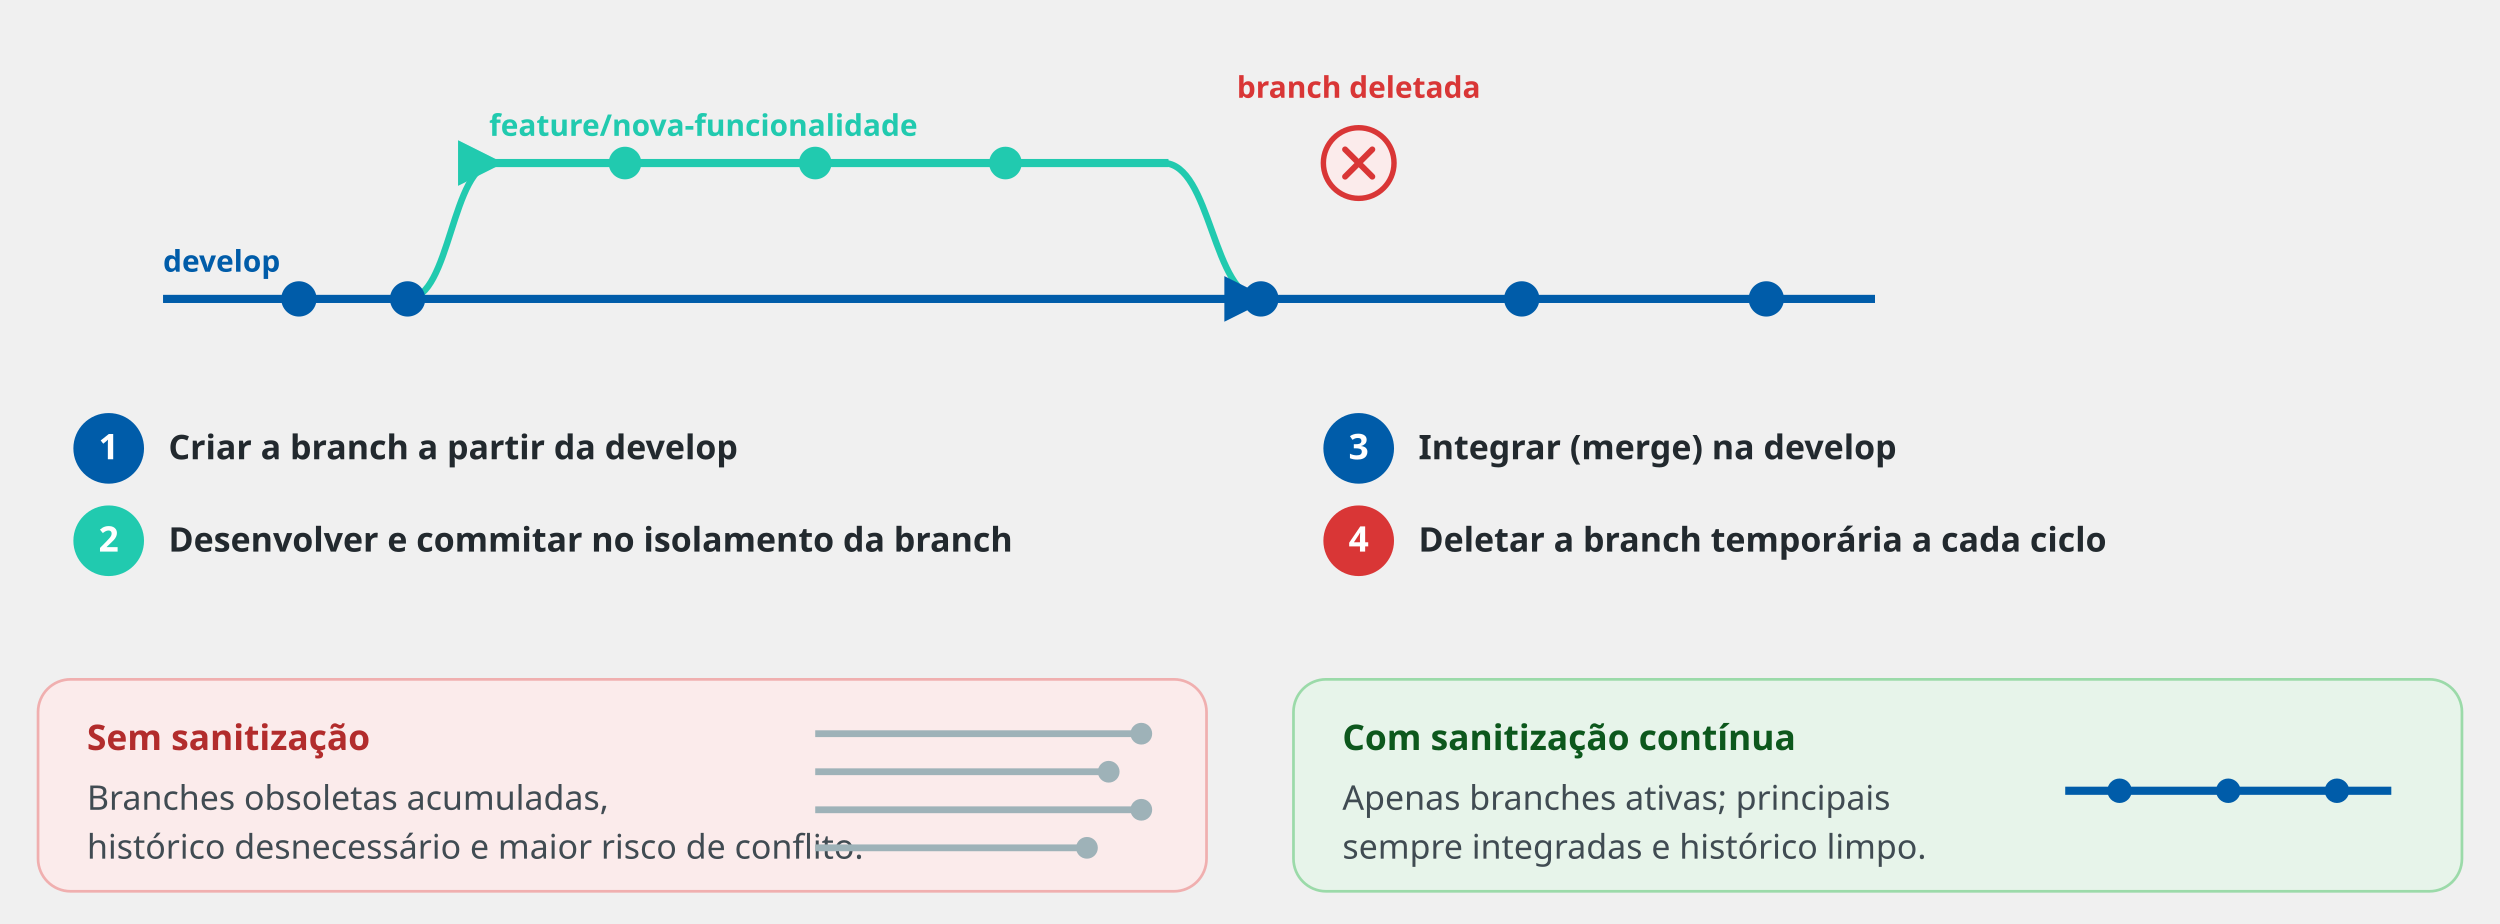
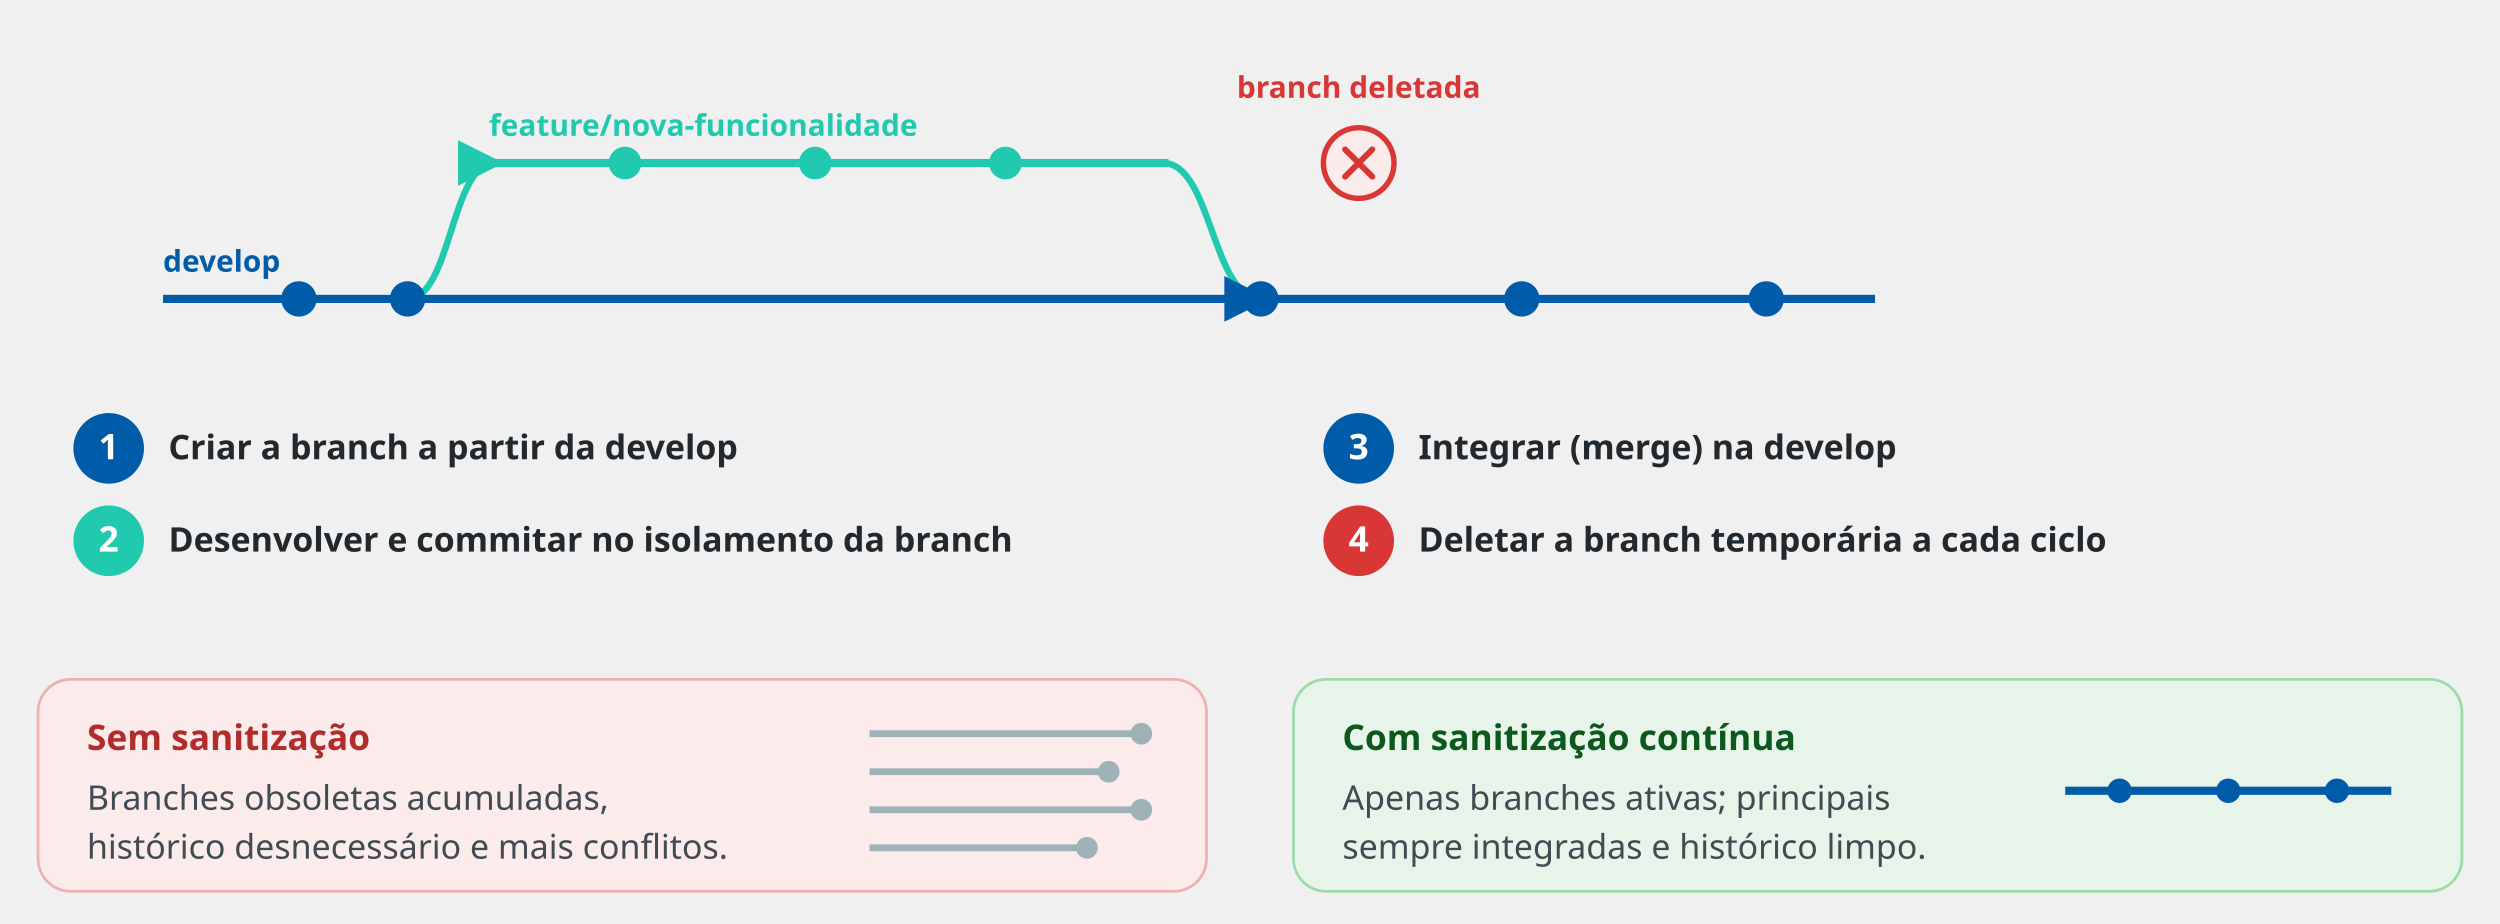
<svg xmlns="http://www.w3.org/2000/svg" viewBox="0 0 920 340" role="img" aria-label="Ciclo de vida de uma branch temporária e sanitização do repositório">
  <style>
    text { font-family: 'Segoe UI', system-ui, -apple-system, sans-serif; }
    .cap  { font-size: 12.5px; fill: #404b52; }
    .stp  { font-size: 12.5px; font-weight: 600; fill: #22292e; }
    .t    { font-size: 13px; font-weight: 700; }
  </style>
  <defs>
    <marker id="c-blue" viewBox="0 0 10 10" refX="8" refY="5" markerWidth="7" markerHeight="7" orient="auto">
      <path d="M0 0 L10 5 L0 10 z" fill="#005ca9" />
    </marker>
    <marker id="c-teal" viewBox="0 0 10 10" refX="8" refY="5" markerWidth="7" markerHeight="7" orient="auto">
      <path d="M0 0 L10 5 L0 10 z" fill="#21caaf" />
    </marker>
  </defs>
  <line x1="60" y1="110" x2="690" y2="110" stroke="#005ca9" stroke-width="3" />
  <text x="60" y="100" font-size="11" font-weight="700" fill="#005ca9">develop</text>
  <line x1="180" y1="60" x2="430" y2="60" stroke="#21caaf" stroke-width="3" />
  <text x="180" y="50" font-size="11" font-weight="700" fill="#21caaf">feature/nova-funcionalidade</text>
  <path d="M150 110 C166 110,166 60,182 60" fill="none" stroke="#21caaf" stroke-width="2.4" marker-end="url(#c-teal)" />
  <path d="M428 60 C446 60,446 110,464 110" fill="none" stroke="#21caaf" stroke-width="2.4" marker-end="url(#c-blue)" />
  <g fill="#005ca9">
    <circle cx="110" cy="110" r="6.5" />
    <circle cx="150" cy="110" r="6.5" />
    <circle cx="464" cy="110" r="6.5" />
    <circle cx="560" cy="110" r="6.5" />
    <circle cx="650" cy="110" r="6.5" />
  </g>
  <g fill="#21caaf">
    <circle cx="230" cy="60" r="6" />
    <circle cx="300" cy="60" r="6" />
    <circle cx="370" cy="60" r="6" />
  </g>
  <g>
    <circle cx="500" cy="60" r="13" fill="#fbebeb" stroke="#d93636" stroke-width="2" />
    <path d="M495 55 l10 10 M505 55 l-10 10" stroke="#d93636" stroke-width="2.2" stroke-linecap="round" />
    <text x="500" y="36" font-size="11" font-weight="700" fill="#d93636" text-anchor="middle">branch deletada</text>
  </g>
  <g transform="translate(0,165)">
    <g>
      <circle cx="40" cy="0" r="13" fill="#005ca9" />
      <text x="40" y="4" font-size="13" font-weight="700" fill="#fff" text-anchor="middle">1</text>
      <text class="stp" x="62" y="4">Criar a branch a partir da develop</text>
    </g>
    <g transform="translate(0,34)">
      <circle cx="40" cy="0" r="13" fill="#21caaf" />
      <text x="40" y="4" font-size="13" font-weight="700" fill="#fff" text-anchor="middle">2</text>
      <text class="stp" x="62" y="4">Desenvolver e commitar no isolamento da branch</text>
    </g>
    <g transform="translate(460,0)">
      <circle cx="40" cy="0" r="13" fill="#005ca9" />
      <text x="40" y="4" font-size="13" font-weight="700" fill="#fff" text-anchor="middle">3</text>
      <text class="stp" x="62" y="4">Integrar (merge) na develop</text>
    </g>
    <g transform="translate(460,34)">
      <circle cx="40" cy="0" r="13" fill="#d93636" />
      <text x="40" y="4" font-size="13" font-weight="700" fill="#fff" text-anchor="middle">4</text>
      <text class="stp" x="62" y="4">Deletar a branch temporária a cada ciclo</text>
    </g>
  </g>
  <g transform="translate(0,250)">
    <rect x="14" y="0" width="430" height="78" rx="12" fill="#fbebeb" stroke="#f0afaf" />
    <text class="t" x="32" y="26" fill="#b22c2c">Sem sanitização</text>
    <text class="cap" x="32" y="48">Branches obsoletas acumuladas,</text>
-     <text class="cap" x="32" y="66">histórico desnecessário e maior risco de conflito.</text>
+     <text class="cap" x="32" y="66">histórico desnecessário e mais conflitos.</text>
    <g stroke="#9eb2b8" stroke-width="2.5">
-       <line x1="300" y1="20" x2="420" y2="20" />
-       <line x1="300" y1="34" x2="408" y2="34" />
-       <line x1="300" y1="48" x2="420" y2="48" />
-       <line x1="300" y1="62" x2="400" y2="62" />
+       <line x1="320" y1="20" x2="420" y2="20" />
+       <line x1="320" y1="34" x2="408" y2="34" />
+       <line x1="320" y1="48" x2="420" y2="48" />
+       <line x1="320" y1="62" x2="400" y2="62" />
    </g>
    <g fill="#9eb2b8">
      <circle cx="420" cy="20" r="4" />
      <circle cx="408" cy="34" r="4" />
      <circle cx="420" cy="48" r="4" />
      <circle cx="400" cy="62" r="4" />
    </g>
    <rect x="476" y="0" width="430" height="78" rx="12" fill="#e7f4ea" stroke="#9bdaa9" />
    <text class="t" x="494" y="26" fill="#0d581d">Com sanitização contínua</text>
    <text class="cap" x="494" y="48">Apenas branches ativas; principais</text>
    <text class="cap" x="494" y="66">sempre integradas e histórico limpo.</text>
    <line x1="760" y1="41" x2="880" y2="41" stroke="#005ca9" stroke-width="3" />
    <g fill="#005ca9">
      <circle cx="780" cy="41" r="4.5" />
      <circle cx="820" cy="41" r="4.5" />
      <circle cx="860" cy="41" r="4.5" />
    </g>
  </g>
</svg>
